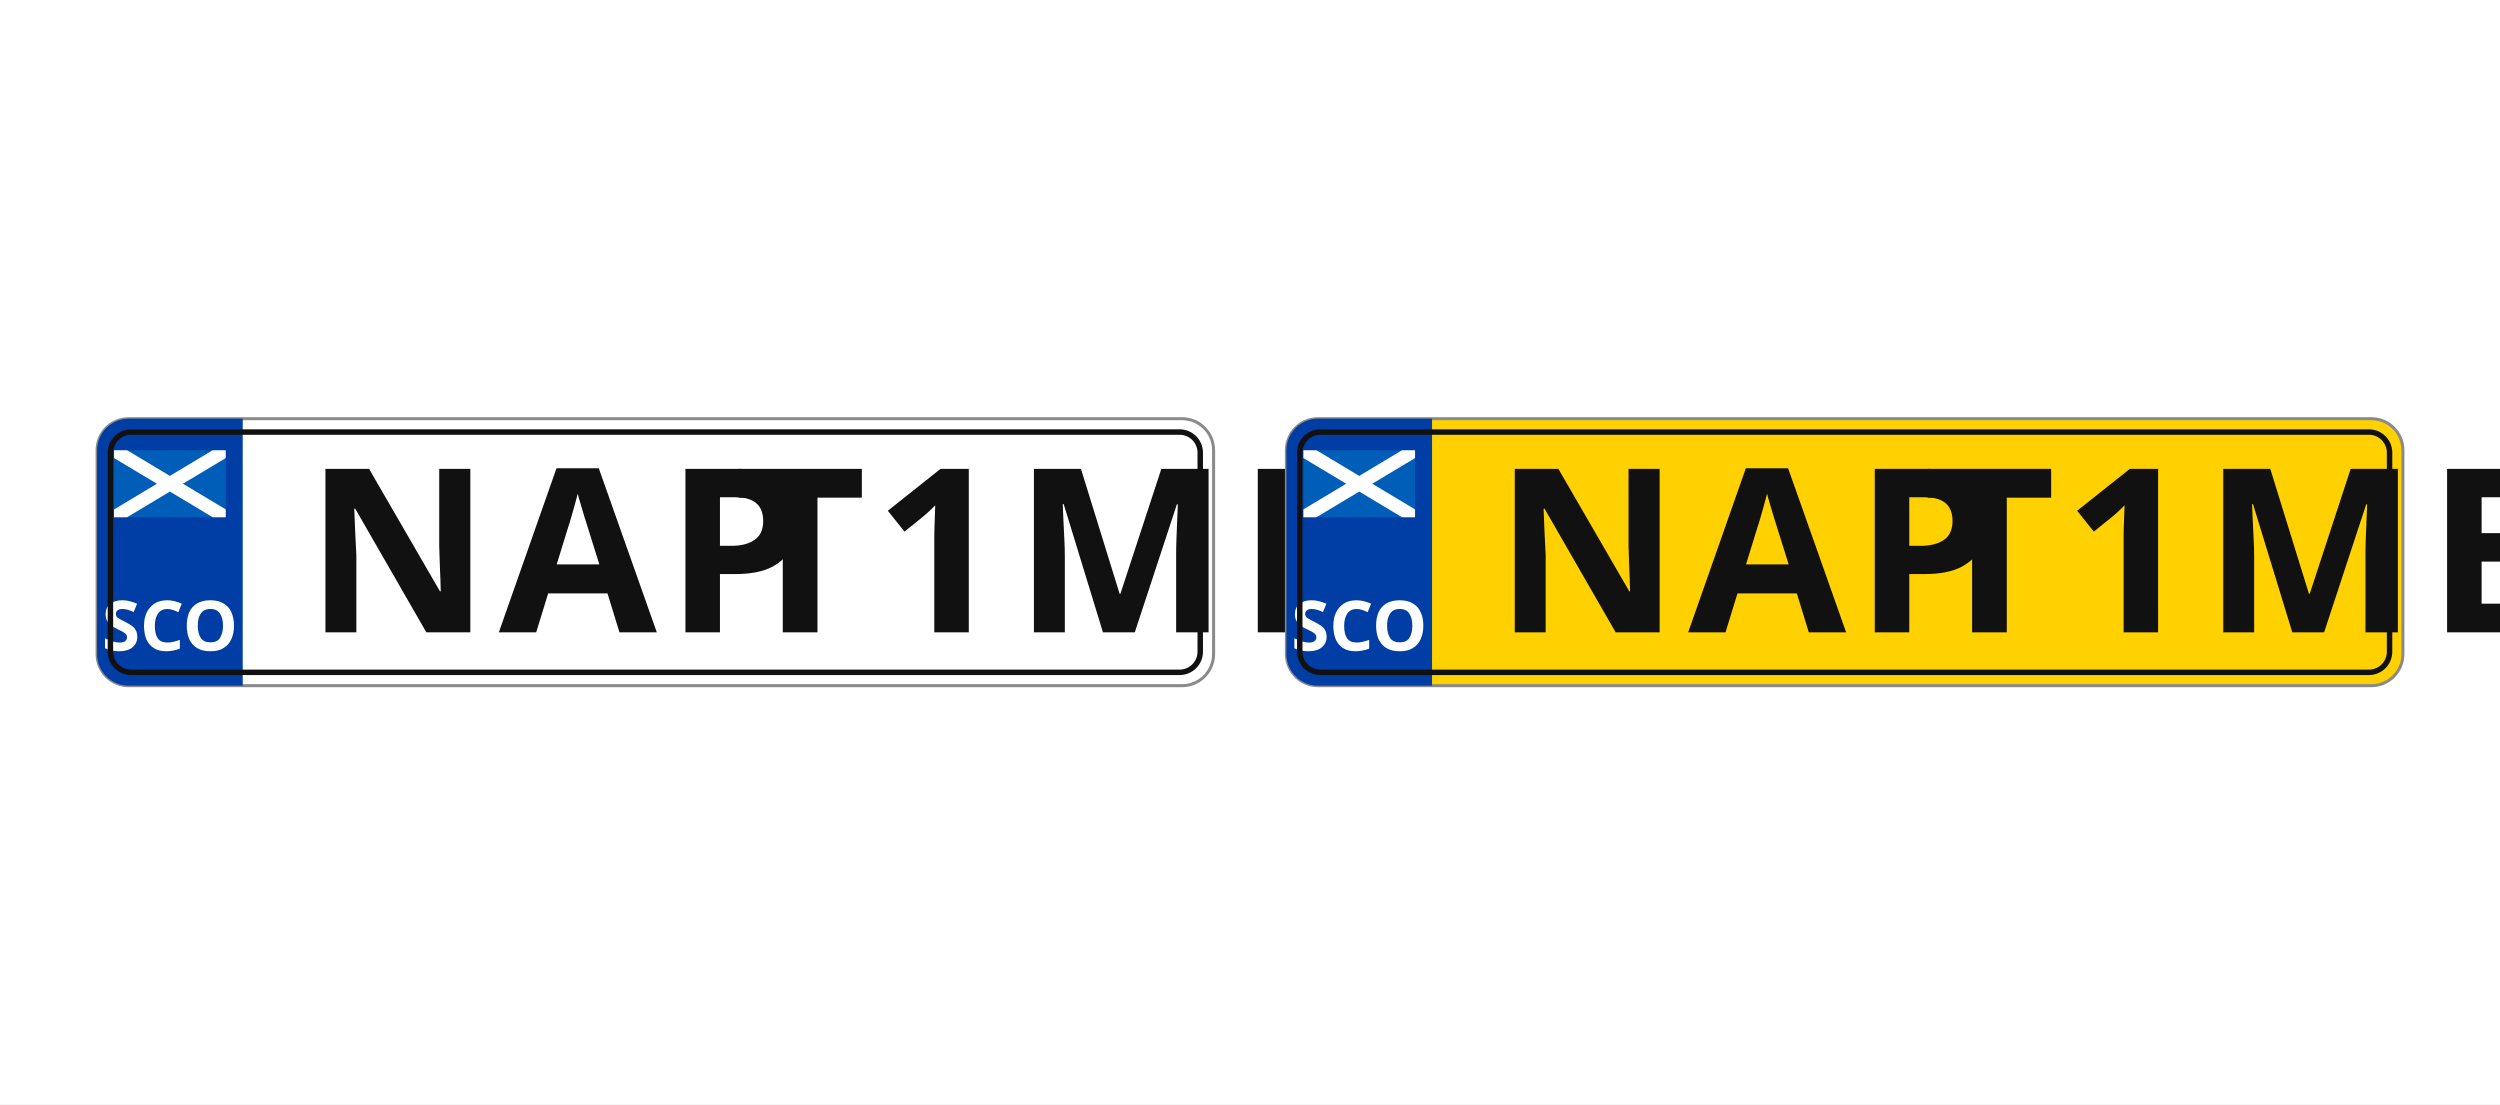
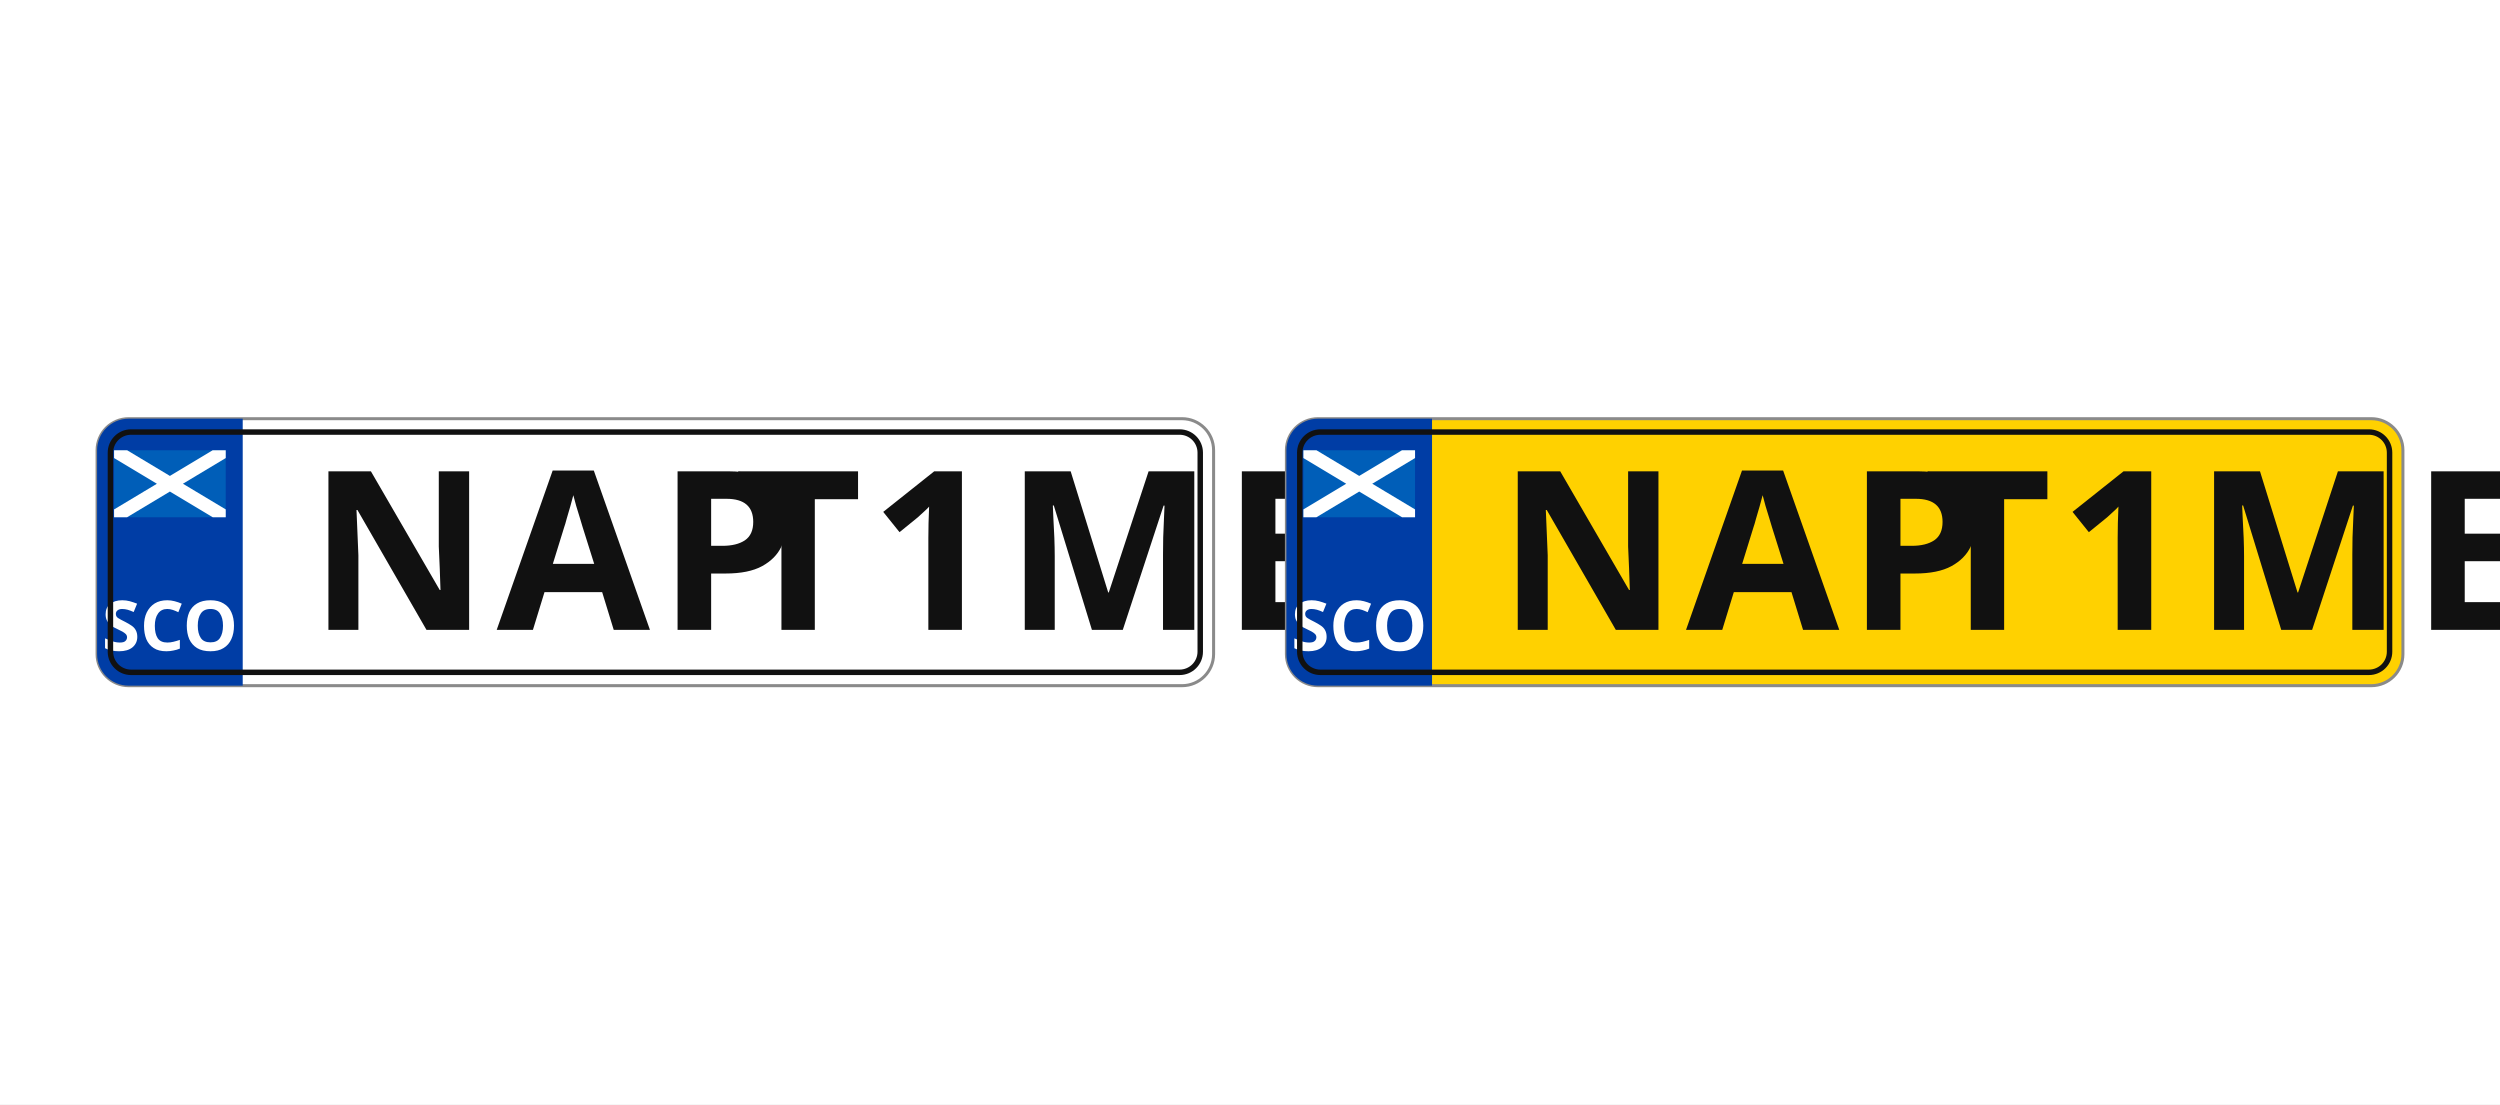
<svg xmlns="http://www.w3.org/2000/svg" width="206mm" height="91mm" viewBox="0 0 206 91">
  <g id="Background">
    <rect width="206.0" height="91.0" fill="#FFFFFF" />
  </g>
  <g id="front">
    <clipPath id="frontc">
      <rect x="8.000" y="34.500" width="92.0" height="22.0" rx="2.6" />
    </clipPath>
    <rect x="8.000" y="34.500" width="92.0" height="22.0" rx="2.6" fill="#FFFFFF" stroke="#8A8A8A" stroke-width="0.25" />
    <g clip-path="url(#frontc)">
      <rect id="frontband" x="8.000" y="34.500" width="12.0" height="22.0" fill="#003DA5" />
    </g>
    <svg x="9.400" y="37.100" width="9.200" height="5.520" viewBox="0 0 5 3">
      <rect width="5" height="3" fill="#005EB8" />
      <path d="M0,0 L5,3 M5,0 L0,3" stroke="#fff" stroke-width="0.6" />
    </svg>
    <text x="14.000" y="53.600" font-family="Barlow Condensed" font-weight="700" font-size="5.714" fill="#FFFFFF" text-anchor="middle">SCO</text>
-     <g id="frontreg" font-family="Barlow Condensed" font-weight="600" font-size="18.857" letter-spacing="0.660" fill="#111111">
-       <text x="25.112" y="52.100">NAP</text>
-       <text x="60.469" y="52.100">T1ME</text>
+     <g id="frontreg" font-family="Barlow Condensed" font-weight="700" font-size="18.291" letter-spacing="0.640" fill="#111111">
+       <text x="25.421" y="51.902">NAP</text>
+       <text x="60.468" y="51.902">T1ME</text>
    </g>
    <rect x="9.100" y="35.600" width="89.800" height="19.800" rx="1.7" fill="none" stroke="#111111" stroke-width="0.45" />
  </g>
  <g id="rear">
    <clipPath id="rearc">
      <rect x="106.000" y="34.500" width="92.0" height="22.0" rx="2.6" />
    </clipPath>
    <rect x="106.000" y="34.500" width="92.0" height="22.0" rx="2.6" fill="#FFD100" stroke="#8A8A8A" stroke-width="0.25" />
    <g clip-path="url(#rearc)">
      <rect id="rearband" x="106.000" y="34.500" width="12.0" height="22.0" fill="#003DA5" />
    </g>
    <svg x="107.400" y="37.100" width="9.200" height="5.520" viewBox="0 0 5 3">
      <rect width="5" height="3" fill="#005EB8" />
      <path d="M0,0 L5,3 M5,0 L0,3" stroke="#fff" stroke-width="0.6" />
    </svg>
    <text x="112.000" y="53.600" font-family="Barlow Condensed" font-weight="700" font-size="5.714" fill="#FFFFFF" text-anchor="middle">SCO</text>
-     <g id="rearreg" font-family="Barlow Condensed" font-weight="600" font-size="18.857" letter-spacing="0.660" fill="#111111">
-       <text x="123.112" y="52.100">NAP</text>
-       <text x="158.469" y="52.100">T1ME</text>
+     <g id="rearreg" font-family="Barlow Condensed" font-weight="700" font-size="18.291" letter-spacing="0.640" fill="#111111">
+       <text x="123.421" y="51.902">NAP</text>
+       <text x="158.468" y="51.902">T1ME</text>
    </g>
    <rect x="107.100" y="35.600" width="89.800" height="19.800" rx="1.7" fill="none" stroke="#111111" stroke-width="0.45" />
  </g>
  <g id="Guides" style="display:none" fill="none" stroke-width="0.2">
    <rect x="3.0" y="3.0" width="200.0" height="85.0" stroke="#00AEEF" stroke-dasharray="2,1" />
    <rect x="6.0" y="6.0" width="194.0" height="79.0" stroke="#EC008C" stroke-dasharray="1,1" />
  </g>
</svg>
